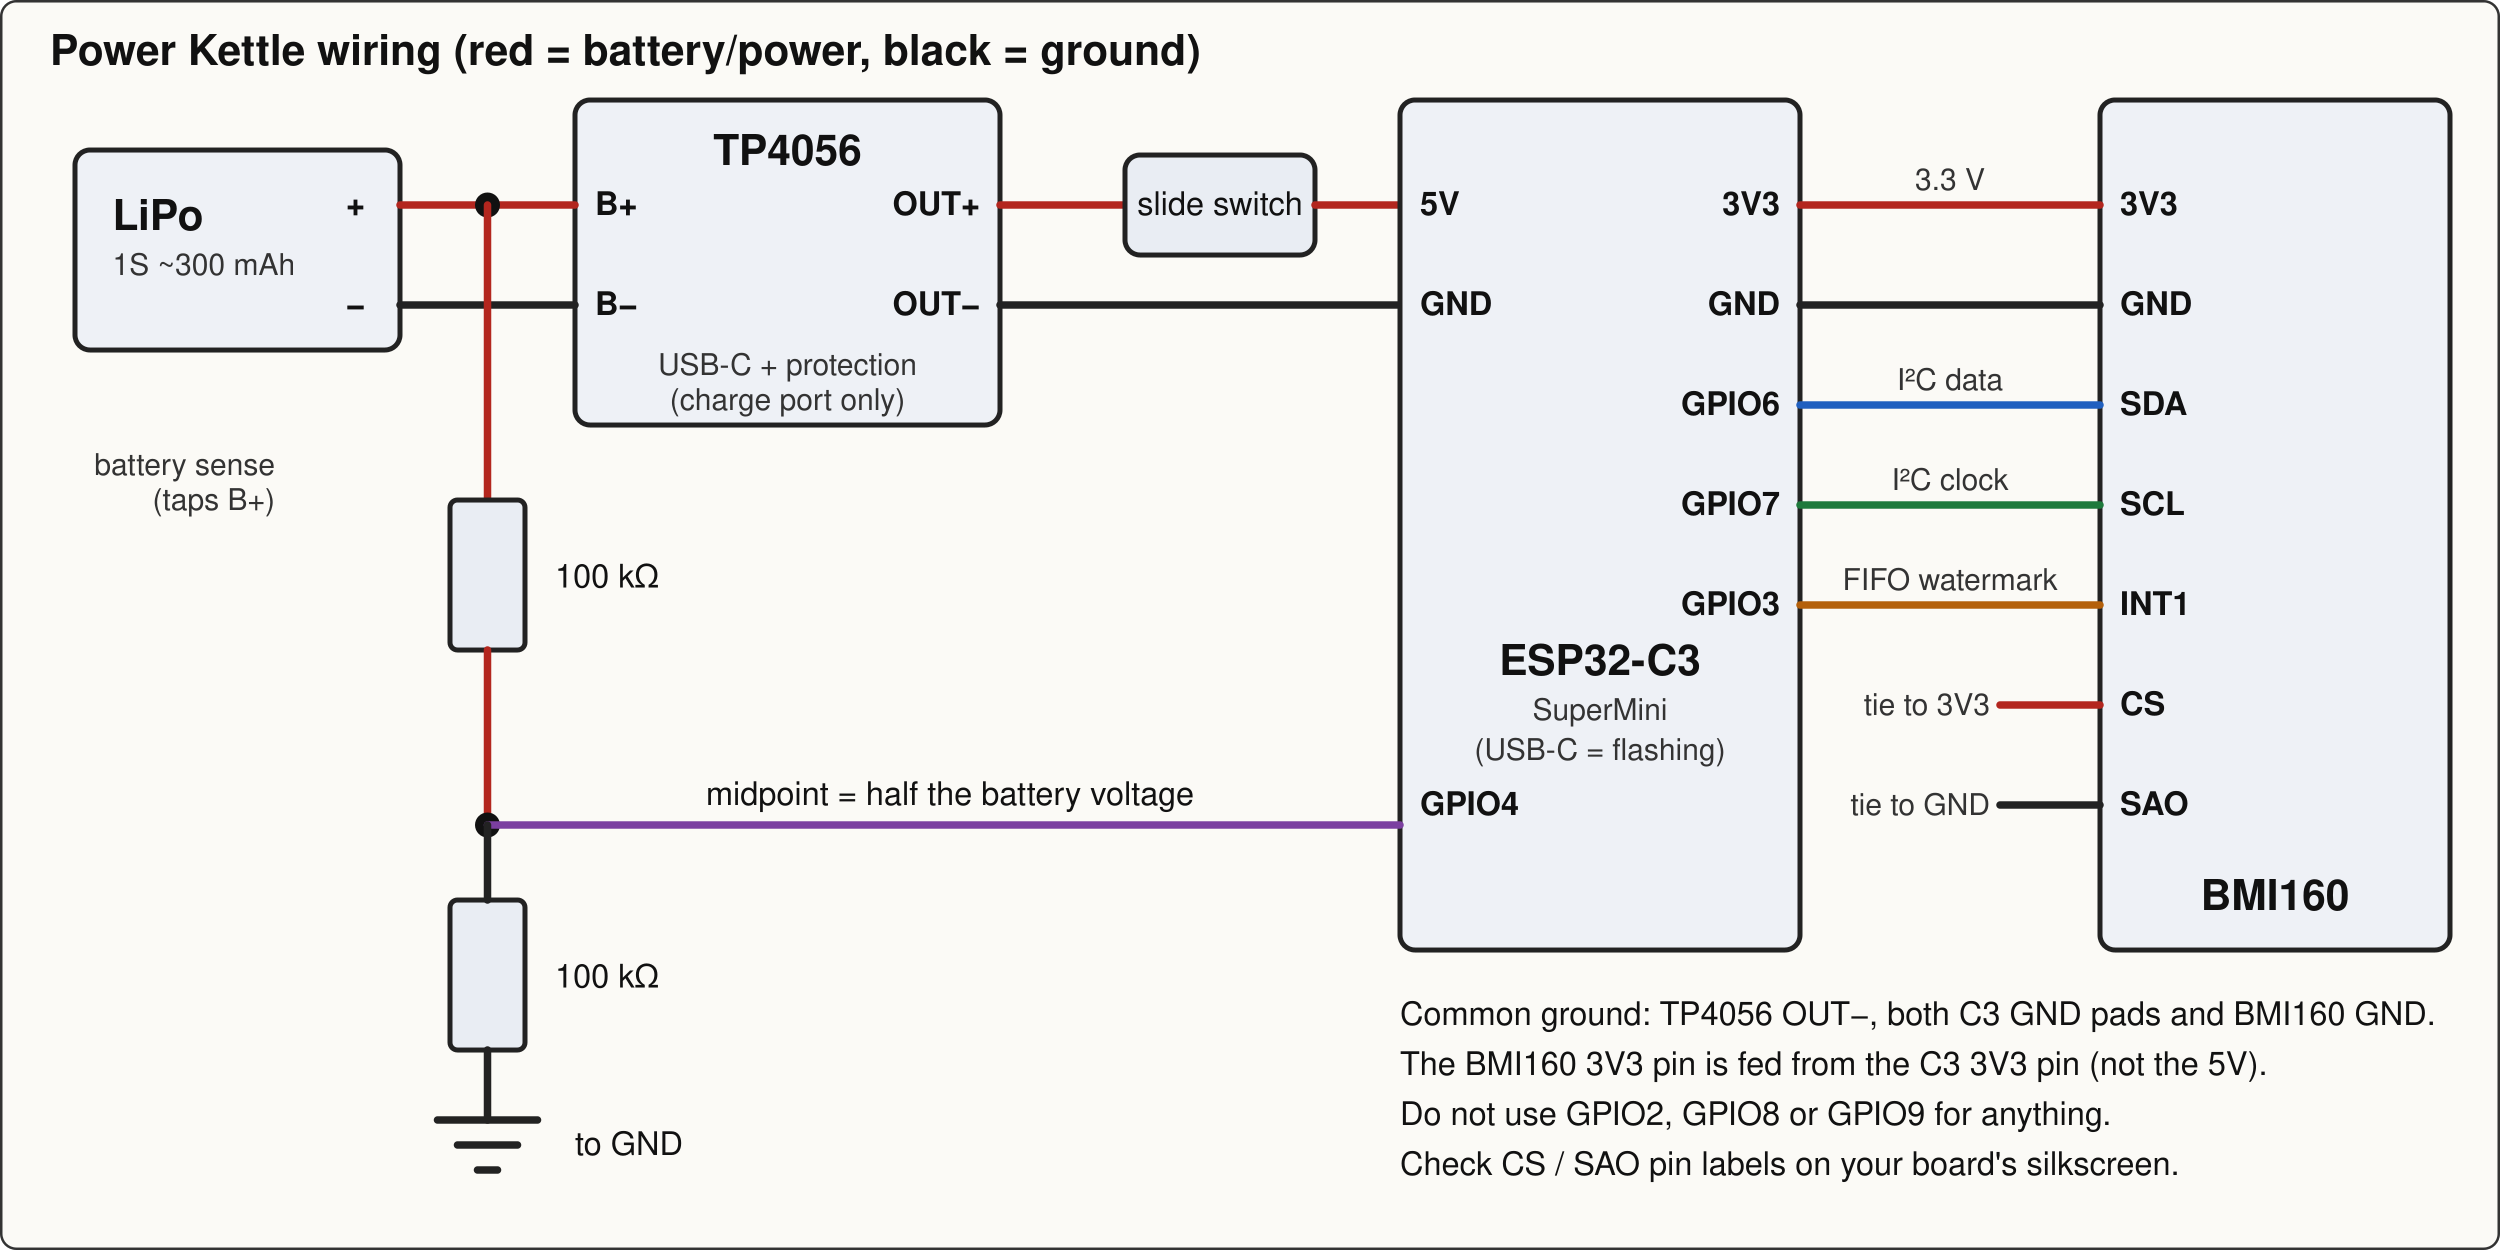
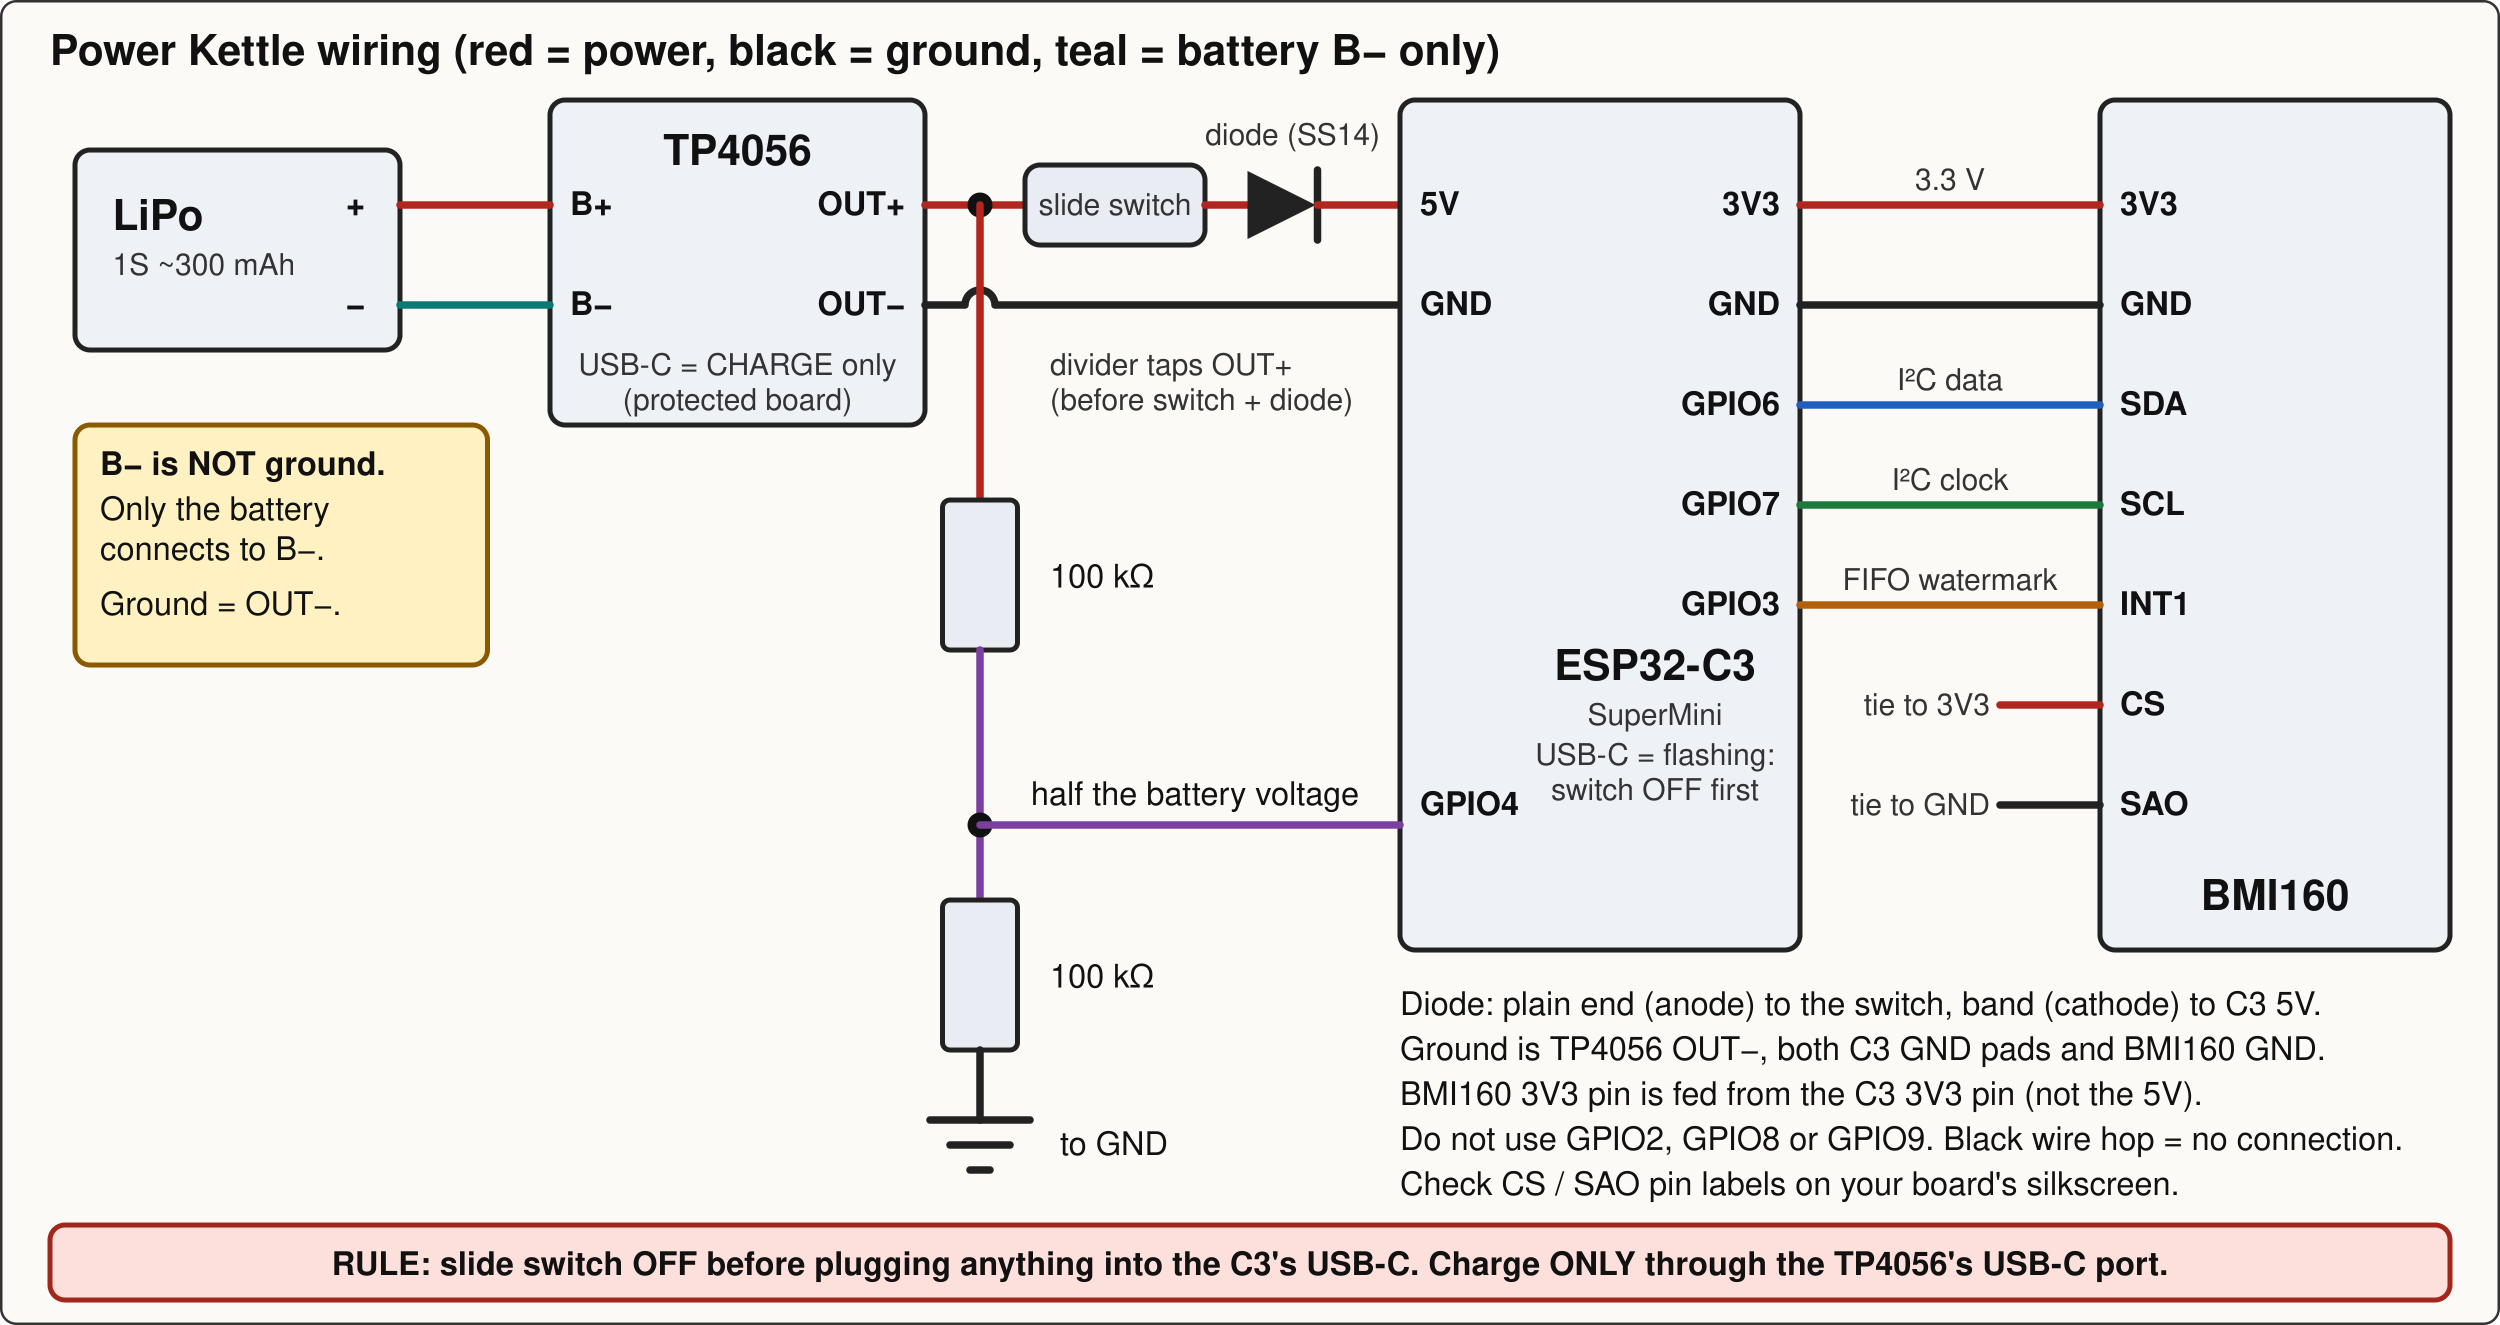
- <svg xmlns="http://www.w3.org/2000/svg" viewBox="0 0 1000 500" width="1000" height="500" role="img" aria-labelledby="t d" font-family="Helvetica, Arial, sans-serif">
+ <svg xmlns="http://www.w3.org/2000/svg" viewBox="0 0 1000 530" width="1000" height="530" role="img" aria-labelledby="t d" font-family="Helvetica, Arial, sans-serif">
  <style>
    .bg { fill: #fbfaf6; stroke: #333; stroke-width: 1; }
    .box { fill: #eef1f6; stroke: #222; stroke-width: 2; }
    .part { fill: #e9edf3; stroke: #222; stroke-width: 2; }
+     .warn { fill: #fff1c2; stroke: #8a5a00; stroke-width: 2; }
+     .rule { fill: #fde0dc; stroke: #a1261c; stroke-width: 2; }
    .ttl { font-size: 17px; font-weight: bold; fill: #111; }
    .lbl { font-size: 13px; fill: #111; }
    .pin { font-size: 13px; fill: #111; font-weight: bold; }
    .sub { font-size: 12px; fill: #333; }
    .note { font-size: 13px; fill: #111; }
+     .wt { font-size: 13px; fill: #111; font-weight: bold; }
    .w { fill: none; stroke-width: 3; stroke-linecap: round; stroke-linejoin: round; }
    .pos { stroke: #b3261e; }
    .gnd { stroke: #222; }
+     .bm { stroke: #0b7a75; }
    .sda { stroke: #1f5fbf; }
    .scl { stroke: #1e7a3c; }
    .int { stroke: #b4600a; }
-     .v33 { stroke: #b3261e; stroke-dasharray: none; }
    .mid { stroke: #7b3fa0; }
    .dot { fill: #111; }
+     .dfill { fill: #222; stroke: #222; stroke-width: 2; }
  </style>
-   <rect class="bg" x="0.5" y="0.5" width="999" height="499" rx="6" />
-   <text class="ttl" x="20" y="26">Power Kettle wiring (red = battery/power, black = ground)</text>
+   <rect class="bg" x="0.5" y="0.5" width="999" height="529" rx="6" />
+   <text class="ttl" x="20" y="26">Power Kettle wiring (red = power, black = ground, teal = battery B− only)</text>
  <rect class="box" x="30" y="60" width="130" height="80" rx="6" />
  <text class="ttl" x="45" y="92">LiPo</text>
  <text class="sub" x="45" y="110">1S ~300 mAh</text>
  <text class="pin" x="146" y="86" text-anchor="end">+</text>
  <text class="pin" x="146" y="126" text-anchor="end">−</text>
-   <rect class="box" x="230" y="40" width="170" height="130" rx="6" />
-   <text class="ttl" x="315" y="66" text-anchor="middle">TP4056</text>
-   <text class="sub" x="315" y="150" text-anchor="middle">USB-C + protection</text>
-   <text class="sub" x="315" y="164" text-anchor="middle">(charge port only)</text>
-   <text class="pin" x="238" y="86">B+</text>
-   <text class="pin" x="238" y="126">B−</text>
-   <text class="pin" x="392" y="86" text-anchor="end">OUT+</text>
-   <text class="pin" x="392" y="126" text-anchor="end">OUT−</text>
-   <path class="w pos" d="M160 82 H230" />
-   <path class="w gnd" d="M160 122 H230" />
-   <path class="w pos" d="M400 82 H450" />
-   <rect class="part" x="450" y="62" width="76" height="40" rx="6" />
-   <text class="lbl" x="488" y="86" text-anchor="middle">slide switch</text>
-   <path class="w pos" d="M526 82 H560" />
-   <path class="w gnd" d="M400 122 H560" />
+   <rect class="box" x="220" y="40" width="150" height="130" rx="6" />
+   <text class="ttl" x="295" y="66" text-anchor="middle">TP4056</text>
+   <text class="sub" x="295" y="150" text-anchor="middle">USB-C = CHARGE only</text>
+   <text class="sub" x="295" y="164" text-anchor="middle">(protected board)</text>
+   <text class="pin" x="228" y="86">B+</text>
+   <text class="pin" x="228" y="126">B−</text>
+   <text class="pin" x="362" y="86" text-anchor="end">OUT+</text>
+   <text class="pin" x="362" y="126" text-anchor="end">OUT−</text>
+   <path class="w pos" d="M160 82 H220" />
+   <path class="w bm" d="M160 122 H220" />
+   <path class="w pos" d="M370 82 H410" />
+   <rect class="part" x="410" y="66" width="72" height="32" rx="6" />
+   <text class="sub" x="446" y="86" text-anchor="middle">slide switch</text>
+   <path class="w pos" d="M482 82 H500" />
+   <polygon class="dfill" points="500,70 500,94 524,82" />
+   <path class="w gnd" d="M527 68 V96" />
+   <path class="w pos" d="M527 82 H560" />
+   <text class="sub" x="552" y="58" text-anchor="end">diode (SS14)</text>
+   <path class="w gnd" d="M370 122 H386 a6 6 0 0 1 12 0 H560" />
  <rect class="box" x="560" y="40" width="160" height="340" rx="6" />
-   <text class="ttl" x="640" y="270" text-anchor="middle">ESP32-C3</text>
-   <text class="sub" x="640" y="288" text-anchor="middle">SuperMini</text>
-   <text class="sub" x="640" y="304" text-anchor="middle">(USB-C = flashing)</text>
+   <text class="ttl" x="662" y="272" text-anchor="middle">ESP32-C3</text>
+   <text class="sub" x="662" y="290" text-anchor="middle">SuperMini</text>
+   <text class="sub" x="662" y="306" text-anchor="middle">USB-C = flashing:</text>
+   <text class="sub" x="662" y="320" text-anchor="middle">switch OFF first</text>
  <text class="pin" x="568" y="86">5V</text>
  <text class="pin" x="568" y="126">GND</text>
  <text class="pin" x="568" y="326">GPIO4</text>
  <text class="pin" x="712" y="86" text-anchor="end">3V3</text>
  <text class="pin" x="712" y="126" text-anchor="end">GND</text>
  <text class="pin" x="712" y="166" text-anchor="end">GPIO6</text>
  <text class="pin" x="712" y="206" text-anchor="end">GPIO7</text>
  <text class="pin" x="712" y="246" text-anchor="end">GPIO3</text>
  <rect class="box" x="840" y="40" width="140" height="340" rx="6" />
  <text class="ttl" x="910" y="364" text-anchor="middle">BMI160</text>
  <text class="pin" x="848" y="86">3V3</text>
  <text class="pin" x="848" y="126">GND</text>
  <text class="pin" x="848" y="166">SDA</text>
  <text class="pin" x="848" y="206">SCL</text>
  <text class="pin" x="848" y="246">INT1</text>
  <text class="pin" x="848" y="286">CS</text>
  <text class="pin" x="848" y="326">SAO</text>
-   <path class="w v33" d="M720 82 H840" />
+   <path class="w pos" d="M720 82 H840" />
  <path class="w gnd" d="M720 122 H840" />
  <path class="w sda" d="M720 162 H840" />
  <path class="w scl" d="M720 202 H840" />
  <path class="w int" d="M720 242 H840" />
  <text class="sub" x="780" y="76" text-anchor="middle">3.3 V</text>
  <text class="sub" x="780" y="156" text-anchor="middle">I²C data</text>
  <text class="sub" x="780" y="196" text-anchor="middle">I²C clock</text>
  <text class="sub" x="780" y="236" text-anchor="middle">FIFO watermark</text>
-   <path class="w v33" d="M840 282 H800" />
+   <path class="w pos" d="M840 282 H800" />
  <text class="sub" x="796" y="286" text-anchor="end">tie to 3V3</text>
  <path class="w gnd" d="M840 322 H800" />
  <text class="sub" x="796" y="326" text-anchor="end">tie to GND</text>
-   <circle class="dot" cx="195" cy="82" r="5" />
-   <path class="w pos" d="M195 82 V200" />
-   <rect class="part" x="180" y="200" width="30" height="60" rx="3" />
-   <text class="lbl" x="222" y="235">100 kΩ</text>
-   <path class="w pos" d="M195 260 V330" />
-   <circle class="dot" cx="195" cy="330" r="5" />
-   <path class="w mid" d="M195 330 H560" />
-   <text class="lbl" x="380" y="322" text-anchor="middle">midpoint = half the battery voltage</text>
-   <rect class="part" x="180" y="360" width="30" height="60" rx="3" />
-   <text class="lbl" x="222" y="395">100 kΩ</text>
-   <path class="w gnd" d="M195 330 V360" />
-   <path class="w gnd" d="M195 420 V448" />
-   <path class="w gnd" d="M175 448 H215" />
-   <path class="w gnd" d="M183 458 H207" />
-   <path class="w gnd" d="M191 468 H199" />
-   <text class="lbl" x="230" y="462">to GND</text>
-   <text class="sub" x="110" y="190" text-anchor="end">battery sense</text>
-   <text class="sub" x="110" y="204" text-anchor="end">(taps B+)</text>
-   <text class="note" x="560" y="410">Common ground: TP4056 OUT−, both C3 GND pads and BMI160 GND.</text>
-   <text class="note" x="560" y="430">The BMI160 3V3 pin is fed from the C3 3V3 pin (not the 5V).</text>
-   <text class="note" x="560" y="450">Do not use GPIO2, GPIO8 or GPIO9 for anything.</text>
-   <text class="note" x="560" y="470">Check CS / SAO pin labels on your board's silkscreen.</text>
+   <circle class="dot" cx="392" cy="82" r="5" />
+   <path class="w pos" d="M392 82 V200" />
+   <rect class="part" x="377" y="200" width="30" height="60" rx="3" />
+   <text class="lbl" x="420" y="235">100 kΩ</text>
+   <path class="w mid" d="M392 260 V360" />
+   <circle class="dot" cx="392" cy="330" r="5" />
+   <path class="w mid" d="M392 330 H560" />
+   <text class="lbl" x="478" y="322" text-anchor="middle">half the battery voltage</text>
+   <rect class="part" x="377" y="360" width="30" height="60" rx="3" />
+   <text class="lbl" x="420" y="395">100 kΩ</text>
+   <path class="w gnd" d="M392 420 V448" />
+   <path class="w gnd" d="M372 448 H412" />
+   <path class="w gnd" d="M380 458 H404" />
+   <path class="w gnd" d="M388 468 H396" />
+   <text class="lbl" x="424" y="462">to GND</text>
+   <text class="sub" x="420" y="150">divider taps OUT+</text>
+   <text class="sub" x="420" y="164">(before switch + diode)</text>
+   <rect class="warn" x="30" y="170" width="165" height="96" rx="6" />
+   <text class="wt" x="40" y="190">B− is NOT ground.</text>
+   <text class="note" x="40" y="208">Only the battery</text>
+   <text class="note" x="40" y="224">connects to B−.</text>
+   <text class="note" x="40" y="246">Ground = OUT−.</text>
+   <text class="note" x="560" y="406">Diode: plain end (anode) to the switch, band (cathode) to C3 5V.</text>
+   <text class="note" x="560" y="424">Ground is TP4056 OUT−, both C3 GND pads and BMI160 GND.</text>
+   <text class="note" x="560" y="442">BMI160 3V3 pin is fed from the C3 3V3 pin (not the 5V).</text>
+   <text class="note" x="560" y="460">Do not use GPIO2, GPIO8 or GPIO9. Black wire hop = no connection.</text>
+   <text class="note" x="560" y="478">Check CS / SAO pin labels on your board's silkscreen.</text>
+   <rect class="rule" x="20" y="490" width="960" height="30" rx="6" />
+   <text class="wt" x="500" y="510" text-anchor="middle">RULE: slide switch OFF before plugging anything into the C3's USB-C. Charge ONLY through the TP4056's USB-C port.</text>
</svg>
